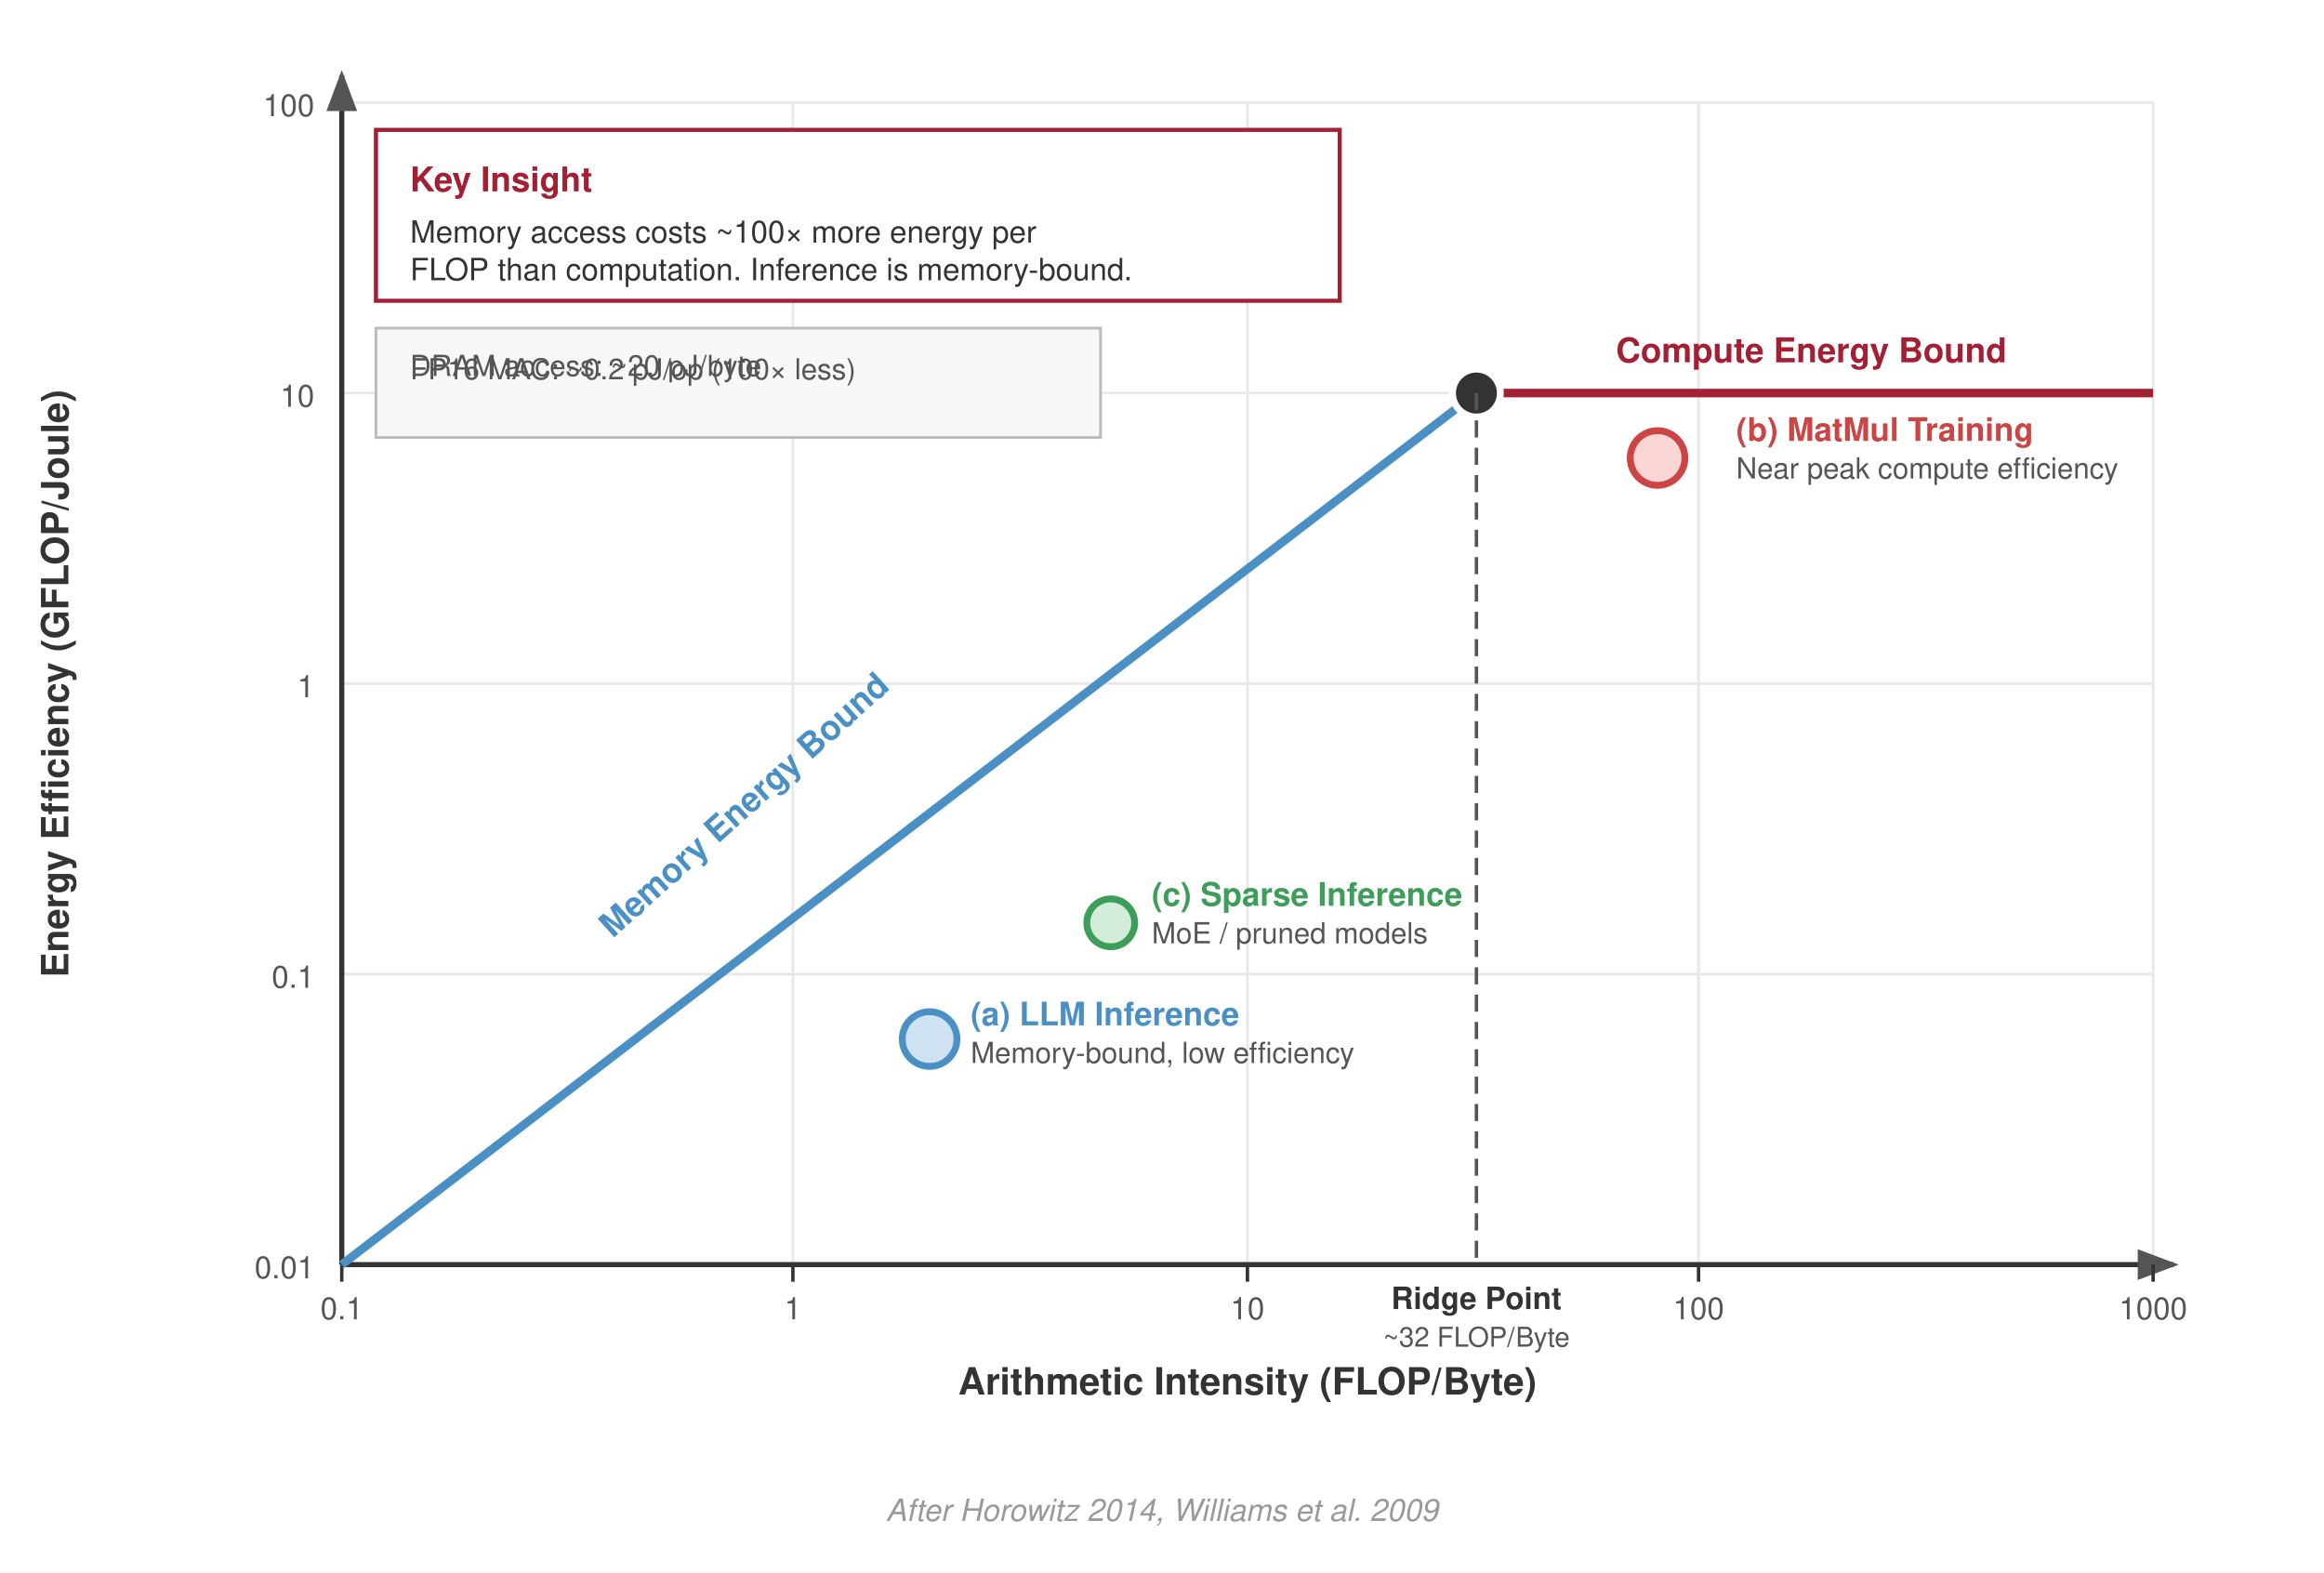
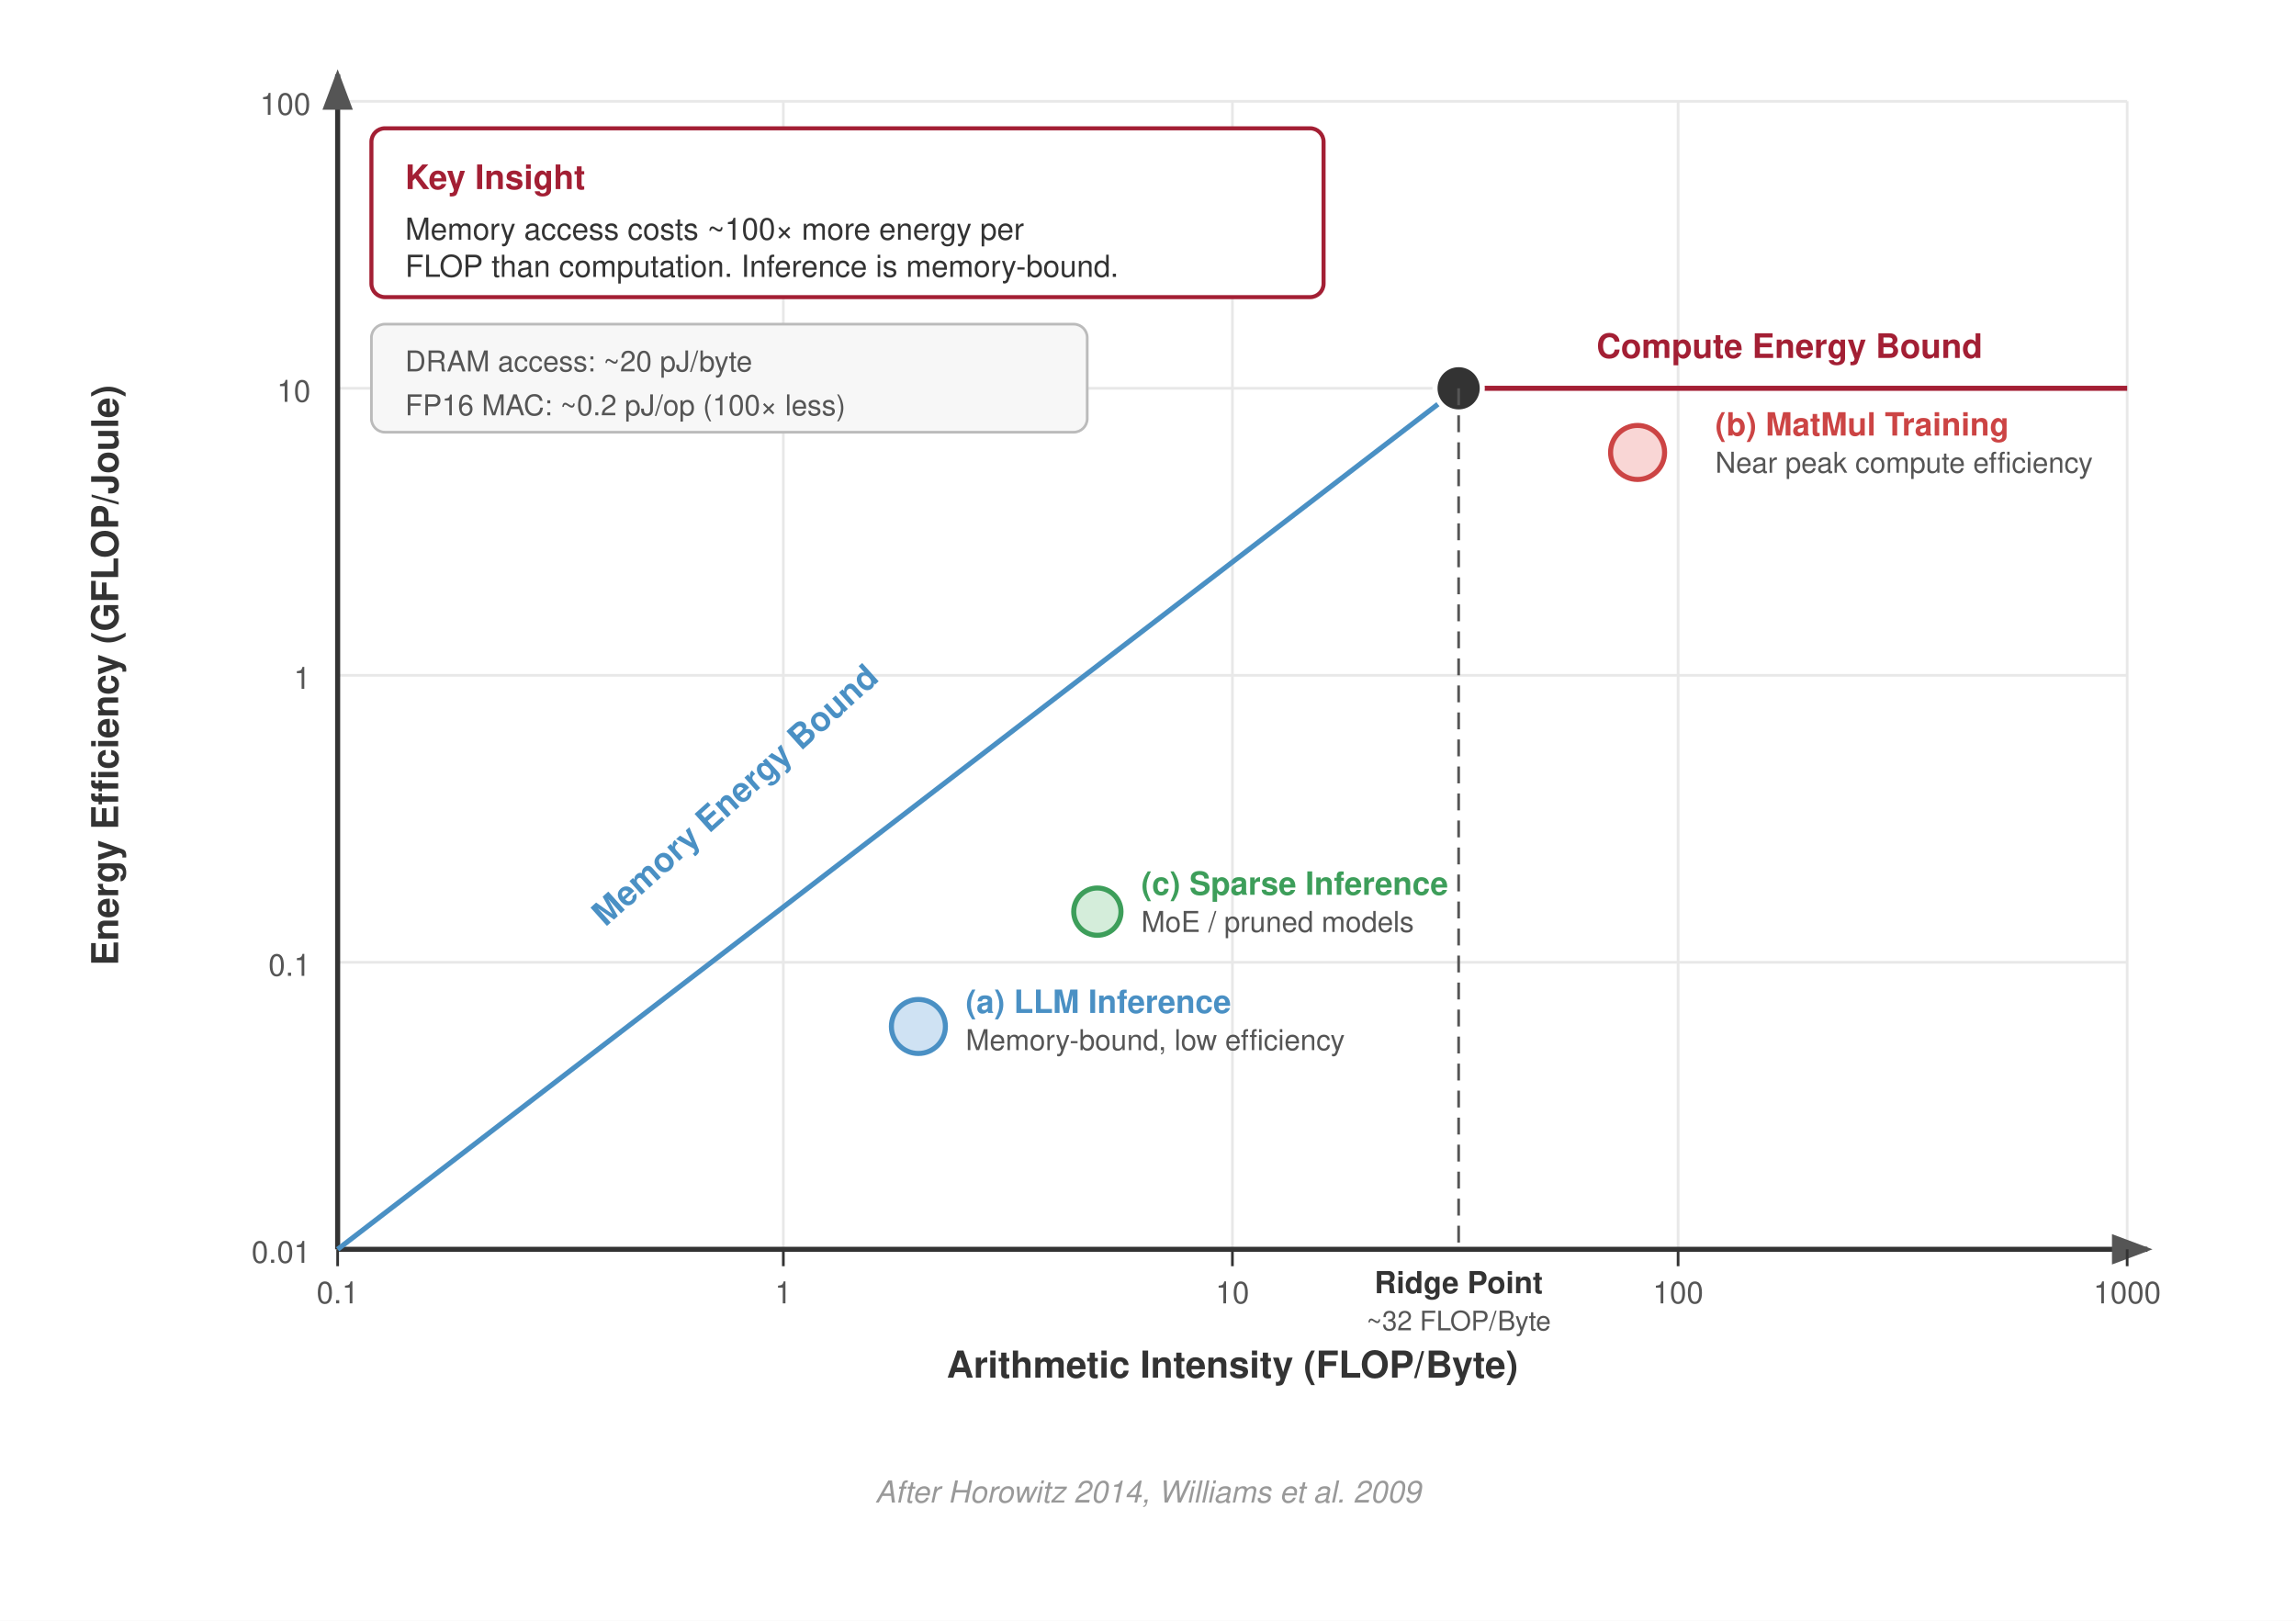
- <svg xmlns="http://www.w3.org/2000/svg" viewBox="0 0 680 460" font-family="Helvetica Neue, Helvetica, Arial, sans-serif">
-   <rect width="680" height="460" fill="#fff" />
+ <svg xmlns="http://www.w3.org/2000/svg" viewBox="0 0 680 480" font-family="Helvetica Neue, Helvetica, Arial, sans-serif">
+   <rect width="680" height="480" fill="#fff" />
  <defs>
    <marker id="arrow" markerWidth="8" markerHeight="6" refX="7" refY="3" orient="auto">
      <path d="M0,0 L8,3 L0,6 Z" fill="#555" />
    </marker>
    <marker id="arrow-red" markerWidth="8" markerHeight="6" refX="7" refY="3" orient="auto">
      <path d="M0,0 L8,3 L0,6 Z" fill="#a31f34" />
    </marker>
  </defs>
  <g stroke="#e8e8e8" stroke-width="0.8">
    <line x1="100" y1="30" x2="100" y2="370" />
    <line x1="232" y1="30" x2="232" y2="370" />
    <line x1="365" y1="30" x2="365" y2="370" />
    <line x1="497" y1="30" x2="497" y2="370" />
    <line x1="630" y1="30" x2="630" y2="370" />
    <line x1="100" y1="370" x2="630" y2="370" />
    <line x1="100" y1="285" x2="630" y2="285" />
    <line x1="100" y1="200" x2="630" y2="200" />
    <line x1="100" y1="115" x2="630" y2="115" />
    <line x1="100" y1="30" x2="630" y2="30" />
  </g>
  <line x1="100" y1="370" x2="636" y2="370" stroke="#333" stroke-width="1.5" marker-end="url(#arrow)" />
  <line x1="100" y1="370" x2="100" y2="22" stroke="#333" stroke-width="1.5" marker-end="url(#arrow)" />
  <g font-size="9" fill="#555" text-anchor="end">
    <text x="92" y="374">0.01</text>
    <text x="92" y="289">0.1</text>
    <text x="92" y="204">1</text>
    <text x="92" y="119">10</text>
    <text x="92" y="34">100</text>
  </g>
-   <text x="20" y="200" text-anchor="middle" font-size="11" font-weight="700" fill="#333" transform="rotate(-90,20,200)">Energy Efficiency (GFLOP/Joule)</text>
+   <text x="35" y="200" text-anchor="middle" font-size="11" font-weight="700" fill="#333" transform="rotate(-90,35,200)">Energy Efficiency (GFLOP/Joule)</text>
  <g font-size="9" fill="#555" text-anchor="middle">
    <text x="100" y="386">0.1</text>
    <text x="232" y="386">1</text>
    <text x="365" y="386">10</text>
    <text x="497" y="386">100</text>
    <text x="630" y="386">1000</text>
  </g>
  <text x="365" y="408" text-anchor="middle" font-size="11" font-weight="700" fill="#333">Arithmetic Intensity (FLOP/Byte)</text>
-   <g stroke="#333" stroke-width="1">
+   <g stroke="#333" stroke-width="0.8">
    <line x1="100" y1="370" x2="100" y2="375" />
    <line x1="232" y1="370" x2="232" y2="375" />
    <line x1="365" y1="370" x2="365" y2="375" />
    <line x1="497" y1="370" x2="497" y2="375" />
    <line x1="630" y1="370" x2="630" y2="375" />
  </g>
-   <line x1="100" y1="370" x2="432" y2="115" stroke="#4a90c4" stroke-width="2.5" />
-   <line x1="432" y1="115" x2="630" y2="115" stroke="#a31f34" stroke-width="2.5" />
-   <circle cx="432" cy="115" r="7" fill="#333" stroke="#fff" stroke-width="2" />
-   <line x1="432" y1="115" x2="432" y2="370" stroke="#555" stroke-width="1" stroke-dasharray="5,3" />
+   <line x1="100" y1="370" x2="432" y2="115" stroke="#4a90c4" stroke-width="1.5" />
+   <line x1="432" y1="115" x2="630" y2="115" stroke="#a31f34" stroke-width="1.5" />
+   <circle cx="432" cy="115" r="7" fill="#333" stroke="#fff" stroke-width="1.5" />
+   <line x1="432" y1="115" x2="432" y2="370" stroke="#555" stroke-width="0.8" stroke-dasharray="5,3" />
  <text x="432" y="383" text-anchor="middle" font-size="9" font-weight="700" fill="#333">Ridge Point</text>
  <text x="432" y="394" text-anchor="middle" font-size="8" fill="#555">~32 FLOP/Byte</text>
  <text x="220" y="238" text-anchor="middle" font-size="10" font-weight="700" fill="#4a90c4" transform="rotate(-42,220,238)">Memory Energy Bound</text>
  <text x="530" y="106" text-anchor="middle" font-size="10" font-weight="700" fill="#a31f34">Compute Energy Bound</text>
-   <circle cx="272" cy="304" r="8" fill="#cfe2f3" stroke="#4a90c4" stroke-width="2" />
-   <text x="284" y="300" font-size="9.5" font-weight="700" fill="#4a90c4">(a) LLM Inference</text>
-   <text x="284" y="311" font-size="8.5" fill="#555">Memory-bound, low efficiency</text>
-   <circle cx="485" cy="134" r="8" fill="#f9d6d5" stroke="#c44" stroke-width="2" />
+   <circle cx="272" cy="304" r="8" fill="#cfe2f3" stroke="#4a90c4" stroke-width="1.5" />
+   <text x="286" y="300" font-size="9.5" font-weight="700" fill="#4a90c4">(a) LLM Inference</text>
+   <text x="286" y="311" font-size="8.5" fill="#555">Memory-bound, low efficiency</text>
+   <circle cx="485" cy="134" r="8" fill="#f9d6d5" stroke="#c44" stroke-width="1.5" />
  <text x="508.0" y="129" font-size="9.5" font-weight="700" fill="#c44">(b) MatMul Training</text>
  <text x="508.0" y="140" font-size="8.5" fill="#555">Near peak compute efficiency</text>
-   <circle cx="325" cy="270" r="7" fill="#d4edda" stroke="#3d9e5a" stroke-width="2" />
-   <text x="337" y="265" font-size="9.5" font-weight="700" fill="#3d9e5a">(c) Sparse Inference</text>
-   <text x="337" y="276" font-size="8.5" fill="#555">MoE / pruned models</text>
-   <rect x="110" y="38" width="282" height="50" fill="#fff" stroke="#a31f34" stroke-width="1.2" />
+   <circle cx="325" cy="270" r="7" fill="#d4edda" stroke="#3d9e5a" stroke-width="1.5" />
+   <text x="338" y="265" font-size="9.5" font-weight="700" fill="#3d9e5a">(c) Sparse Inference</text>
+   <text x="338" y="276" font-size="8.5" fill="#555">MoE / pruned models</text>
+   <rect x="110" y="38" width="282" height="50" rx="4" fill="#fff" stroke="#a31f34" stroke-width="1.2" />
  <text x="120" y="56" font-size="10" font-weight="700" fill="#a31f34">Key Insight</text>
  <text x="120" y="71" font-size="9" fill="#333">Memory access costs ~100× more energy per</text>
  <text x="120" y="82" font-size="9" fill="#333">FLOP than computation. Inference is memory-bound.</text>
-   <rect x="110" y="96" width="212" height="32" fill="#f7f7f7" stroke="#bbb" stroke-width="0.8" />
+   <rect x="110" y="96" width="212" height="32" rx="4" fill="#f7f7f7" stroke="#bbb" stroke-width="0.8" />
  <text x="120" y="110" font-size="8.5" fill="#555">DRAM access: ~20 pJ/byte</text>
-   <text x="120" y="111.0" font-size="8.5" fill="#555">FP16 MAC: ~0.2 pJ/op (100× less)</text>
+   <text x="120" y="123" font-size="8.5" fill="#555">FP16 MAC: ~0.2 pJ/op (100× less)</text>
  <text x="340" y="445" text-anchor="middle" font-size="9" fill="#999" font-style="italic">After Horowitz 2014, Williams et al. 2009</text>
</svg>
